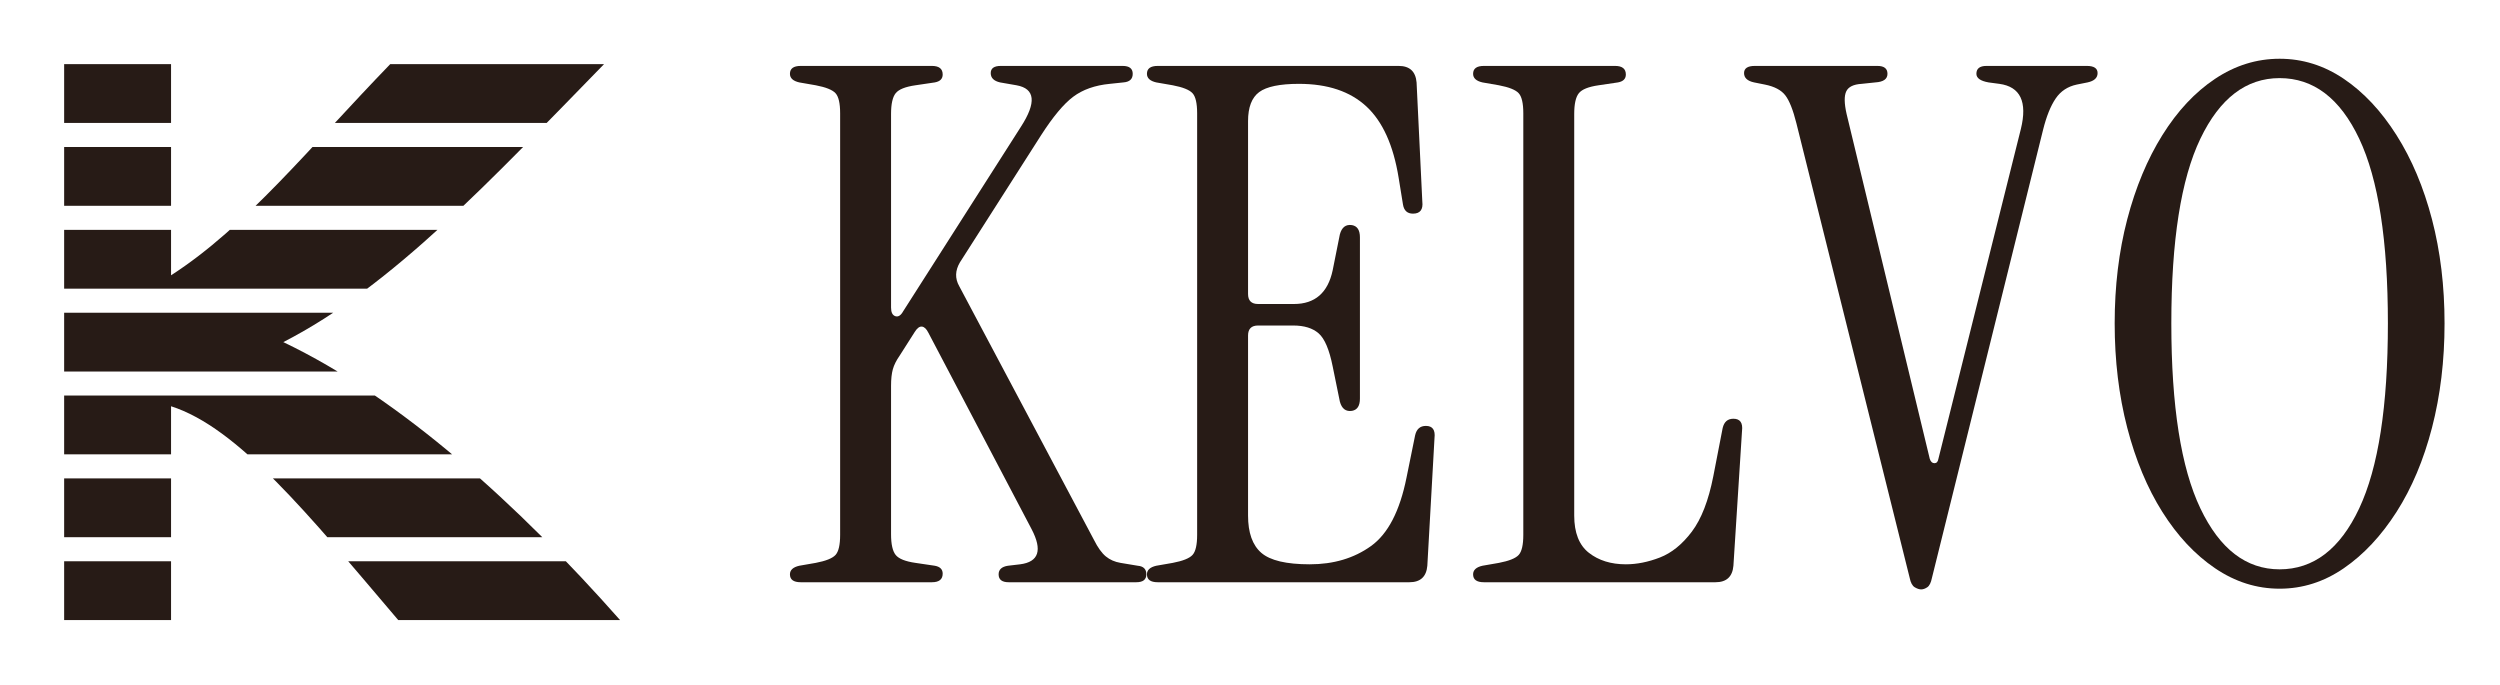
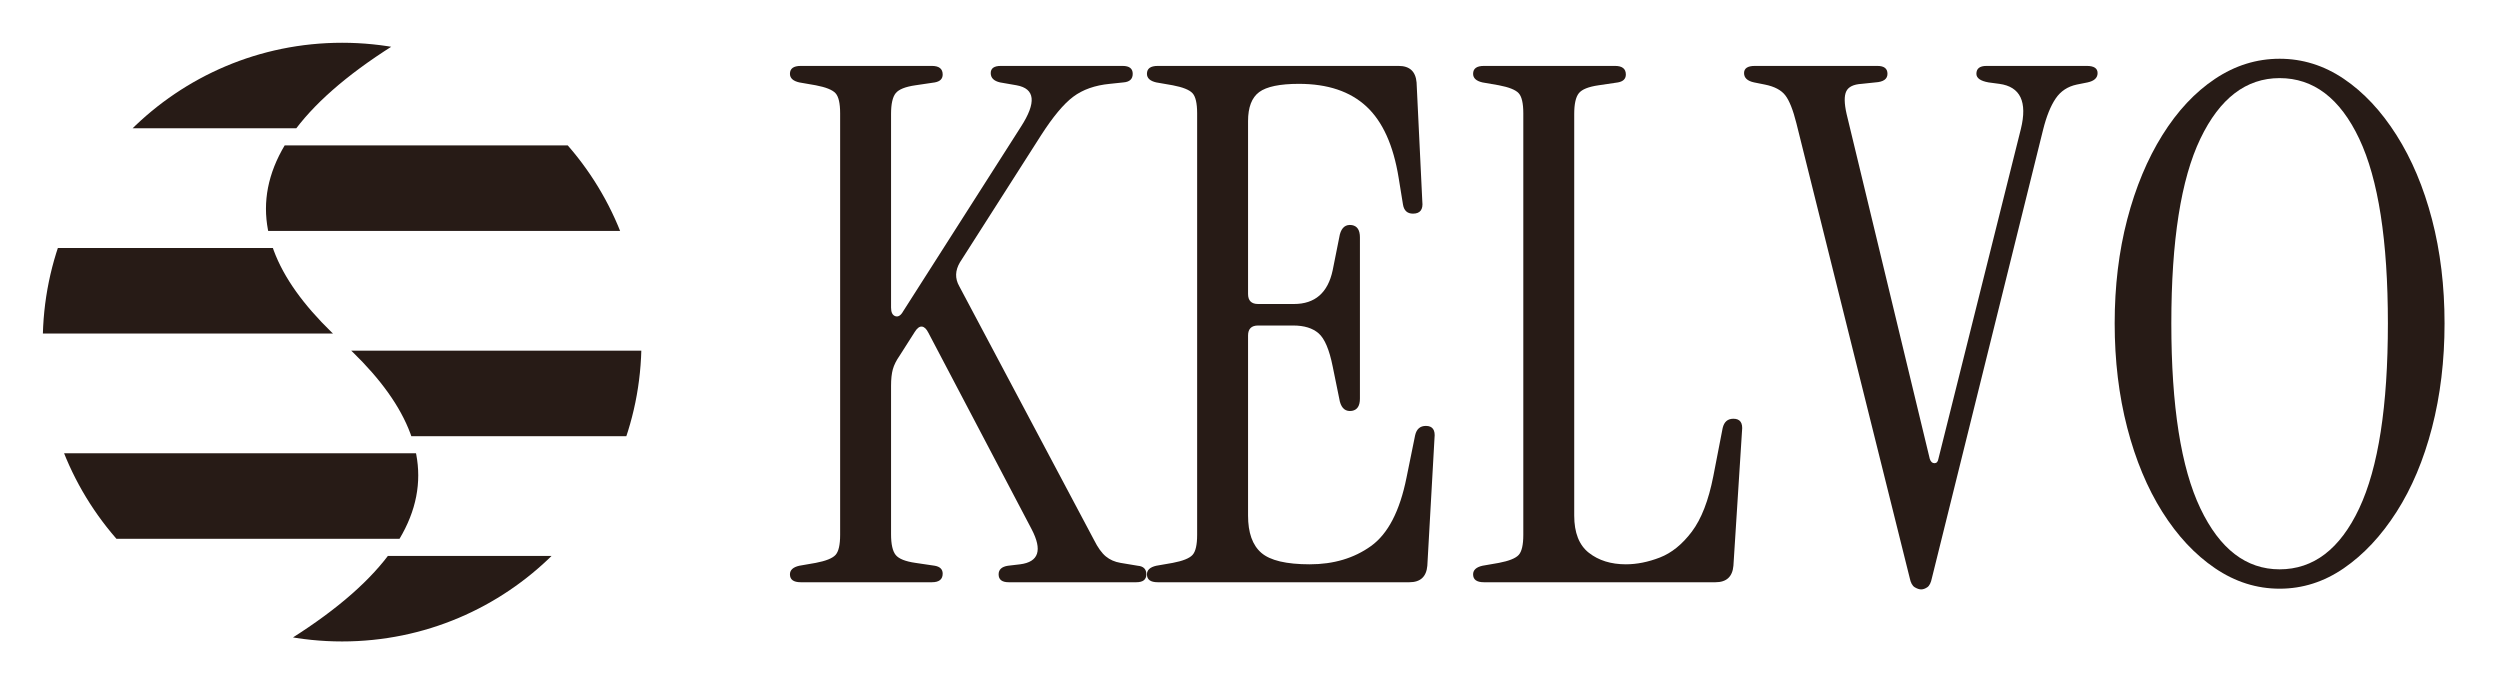
<svg xmlns="http://www.w3.org/2000/svg" viewBox="0 0 760 208" role="img" aria-labelledby="title desc">
  <g fill="#271B16" transform="translate(0 0) scale(0.8125)">
    <defs>
-       <clipPath id="lockup-bands">
-         <path d="M24 24H64V103C92 85 116 55 146 24H226C184 67 147 107 106 128C150 149 194 189 232 232H149C115 192 89 160 64 152V232H24Z" />
+       <clipPath id="lockup-bands-outer">
+         <circle cx="128" cy="128" r="112" />
+       </clipPath>
+       <clipPath id="lockup-bands-left">
+         <path d="M0 0H178C84 46 84 88 128 128C172 168 172 210 78 256H0Z" />
+       </clipPath>
+       <clipPath id="lockup-bands-right">
+         <path d="M178 0H256V256H78C172 210 172 168 128 128C84 88 84 46 178 0Z" />
      </clipPath>
    </defs>
-     <g clip-path="url(#lockup-bands)">
-       <rect x="0" y="24" width="256" height="22" />
-       <rect x="0" y="55" width="256" height="22" />
-       <rect x="0" y="86" width="256" height="22" />
-       <rect x="0" y="117" width="256" height="22" />
-       <rect x="0" y="148" width="256" height="22" />
-       <rect x="0" y="179" width="256" height="22" />
-       <rect x="0" y="210" width="256" height="22" />
+     <g clip-path="url(#lockup-bands-outer)">
+       <g clip-path="url(#lockup-bands-left)">
+         <rect x="0" y="16" width="256" height="32" />
+         <rect x="0" y="92.8" width="256" height="32" />
+         <rect x="0" y="169.6" width="256" height="32" />
+       </g>
+       <g clip-path="url(#lockup-bands-right)">
+         <rect x="0" y="54.4" width="256" height="32" />
+         <rect x="0" y="131.2" width="256" height="32" />
+         <rect x="0" y="208" width="256" height="32" />
+       </g>
    </g>
  </g>
  <g aria-label="KELVO" fill="#271B16" transform="translate(236 177) scale(0.218 -0.218)">
    <path transform="translate(0.000 0)" d="M34 0Q19 0 19 11Q19 20 32 23L55 27Q76 31 82.5 38Q89 45 89 66V654Q89 675 82.5 682Q76 689 55 693L32 697Q19 700 19 709Q19 720 34 720H217Q232 720 232 708Q232 699 221 697L194 693Q173 690 166.5 682Q160 674 160 653V383Q160 373 166 371Q172 369 177 378L341 635Q374 686 335 693L312 697Q299 700 299 710Q299 720 313 720H483Q497 720 497 709Q497 698 484 697L465 695Q434 692 414 677Q394 662 369 623L256 446Q246 429 255 413L443 59Q451 43 459.5 36Q468 29 480 27L504 23Q516 22 516 11Q516 0 502 0H324Q310 0 310 11Q310 21 323 23L340 25Q379 30 356 74L212 348Q208 356 203 356.5Q198 357 193 349L172 316Q165 306 162.5 297Q160 288 160 274V67Q160 46 166.5 38Q173 30 194 27L221 23Q232 21 232 12Q232 0 217 0Z" />
    <path transform="translate(497.835 0)" d="M34 0Q19 0 19 11Q19 20 32 23L55 27Q76 31 82.5 38Q89 45 89 66V654Q89 675 82.5 682Q76 689 55 693L32 697Q19 700 19 709Q19 720 34 720H370Q393 720 395 697L403 531Q405 514 390 514Q378 514 376 527L370 564Q359 632 325 663.5Q291 695 231 695Q191 695 175.5 683.5Q160 672 160 643V402Q160 388 174 388H224Q268 388 278 435L288 485Q292 500 305 498Q316 496 316 481V256Q316 241 305 239Q292 237 288 252L278 301Q271 336 258.5 347Q246 358 223 358H174Q160 358 160 344V93Q160 57 178.5 41Q197 25 246 25Q296 25 331.5 50.5Q367 76 381 146L393 205Q396 218 408 218Q422 218 420 201L410 23Q408 0 385 0Z" />
    <path transform="translate(952.670 0)" d="M34 0Q19 0 19 11Q19 20 32 23L55 27Q76 31 82.5 38Q89 45 89 66V654Q89 675 82.5 682Q76 689 55 693L32 697Q19 700 19 709Q19 720 34 720H217Q232 720 232 708Q232 699 221 697L194 693Q173 690 166.5 682Q160 674 160 653V93Q160 57 180.5 41Q201 25 232 25Q255 25 279.5 34.5Q304 44 324 70.5Q344 97 354 148L367 215Q370 228 382 228Q396 228 394 211L382 23Q380 0 357 0Z" />
    <path transform="translate(1367.505 0)" d="M229 -10Q225 -10 220 -7Q215 -4 213 6L55 640Q48 668 39.5 679Q31 690 11 694L-4 697Q-18 700 -18 710Q-18 720 -3 720H168Q182 720 182 709Q182 698 165 697L146 695Q129 694 124.5 684.5Q120 675 125 653L241 172Q243 166 247.5 166Q252 166 253 172L368 632Q382 689 338 695L323 697Q306 700 306 709Q306 720 320 720H460Q475 720 475 710Q475 700 461 697L446 694Q427 690 416.5 674.5Q406 659 399 631L244 6Q242 -4 237.5 -7Q233 -10 229 -10Z" />
    <path transform="translate(1826.339 0)" d="M270 -9Q222 -9 180 19.5Q138 48 106.5 98Q75 148 57.5 215.5Q40 283 40 361Q40 439 57.5 506Q75 573 106.5 623.5Q138 674 180 702Q222 730 270 730Q318 730 359.5 702Q401 674 433 623.5Q465 573 482.5 506Q500 439 500 361Q500 283 482.5 215.5Q465 148 433 98Q401 48 359.5 19.5Q318 -9 270 -9ZM270 18Q341 18 381 103Q421 188 421 361Q421 534 381 618.5Q341 703 270 703Q200 703 159.5 618.5Q119 534 119 361Q119 188 159.5 103Q200 18 270 18Z" />
  </g>
</svg>
